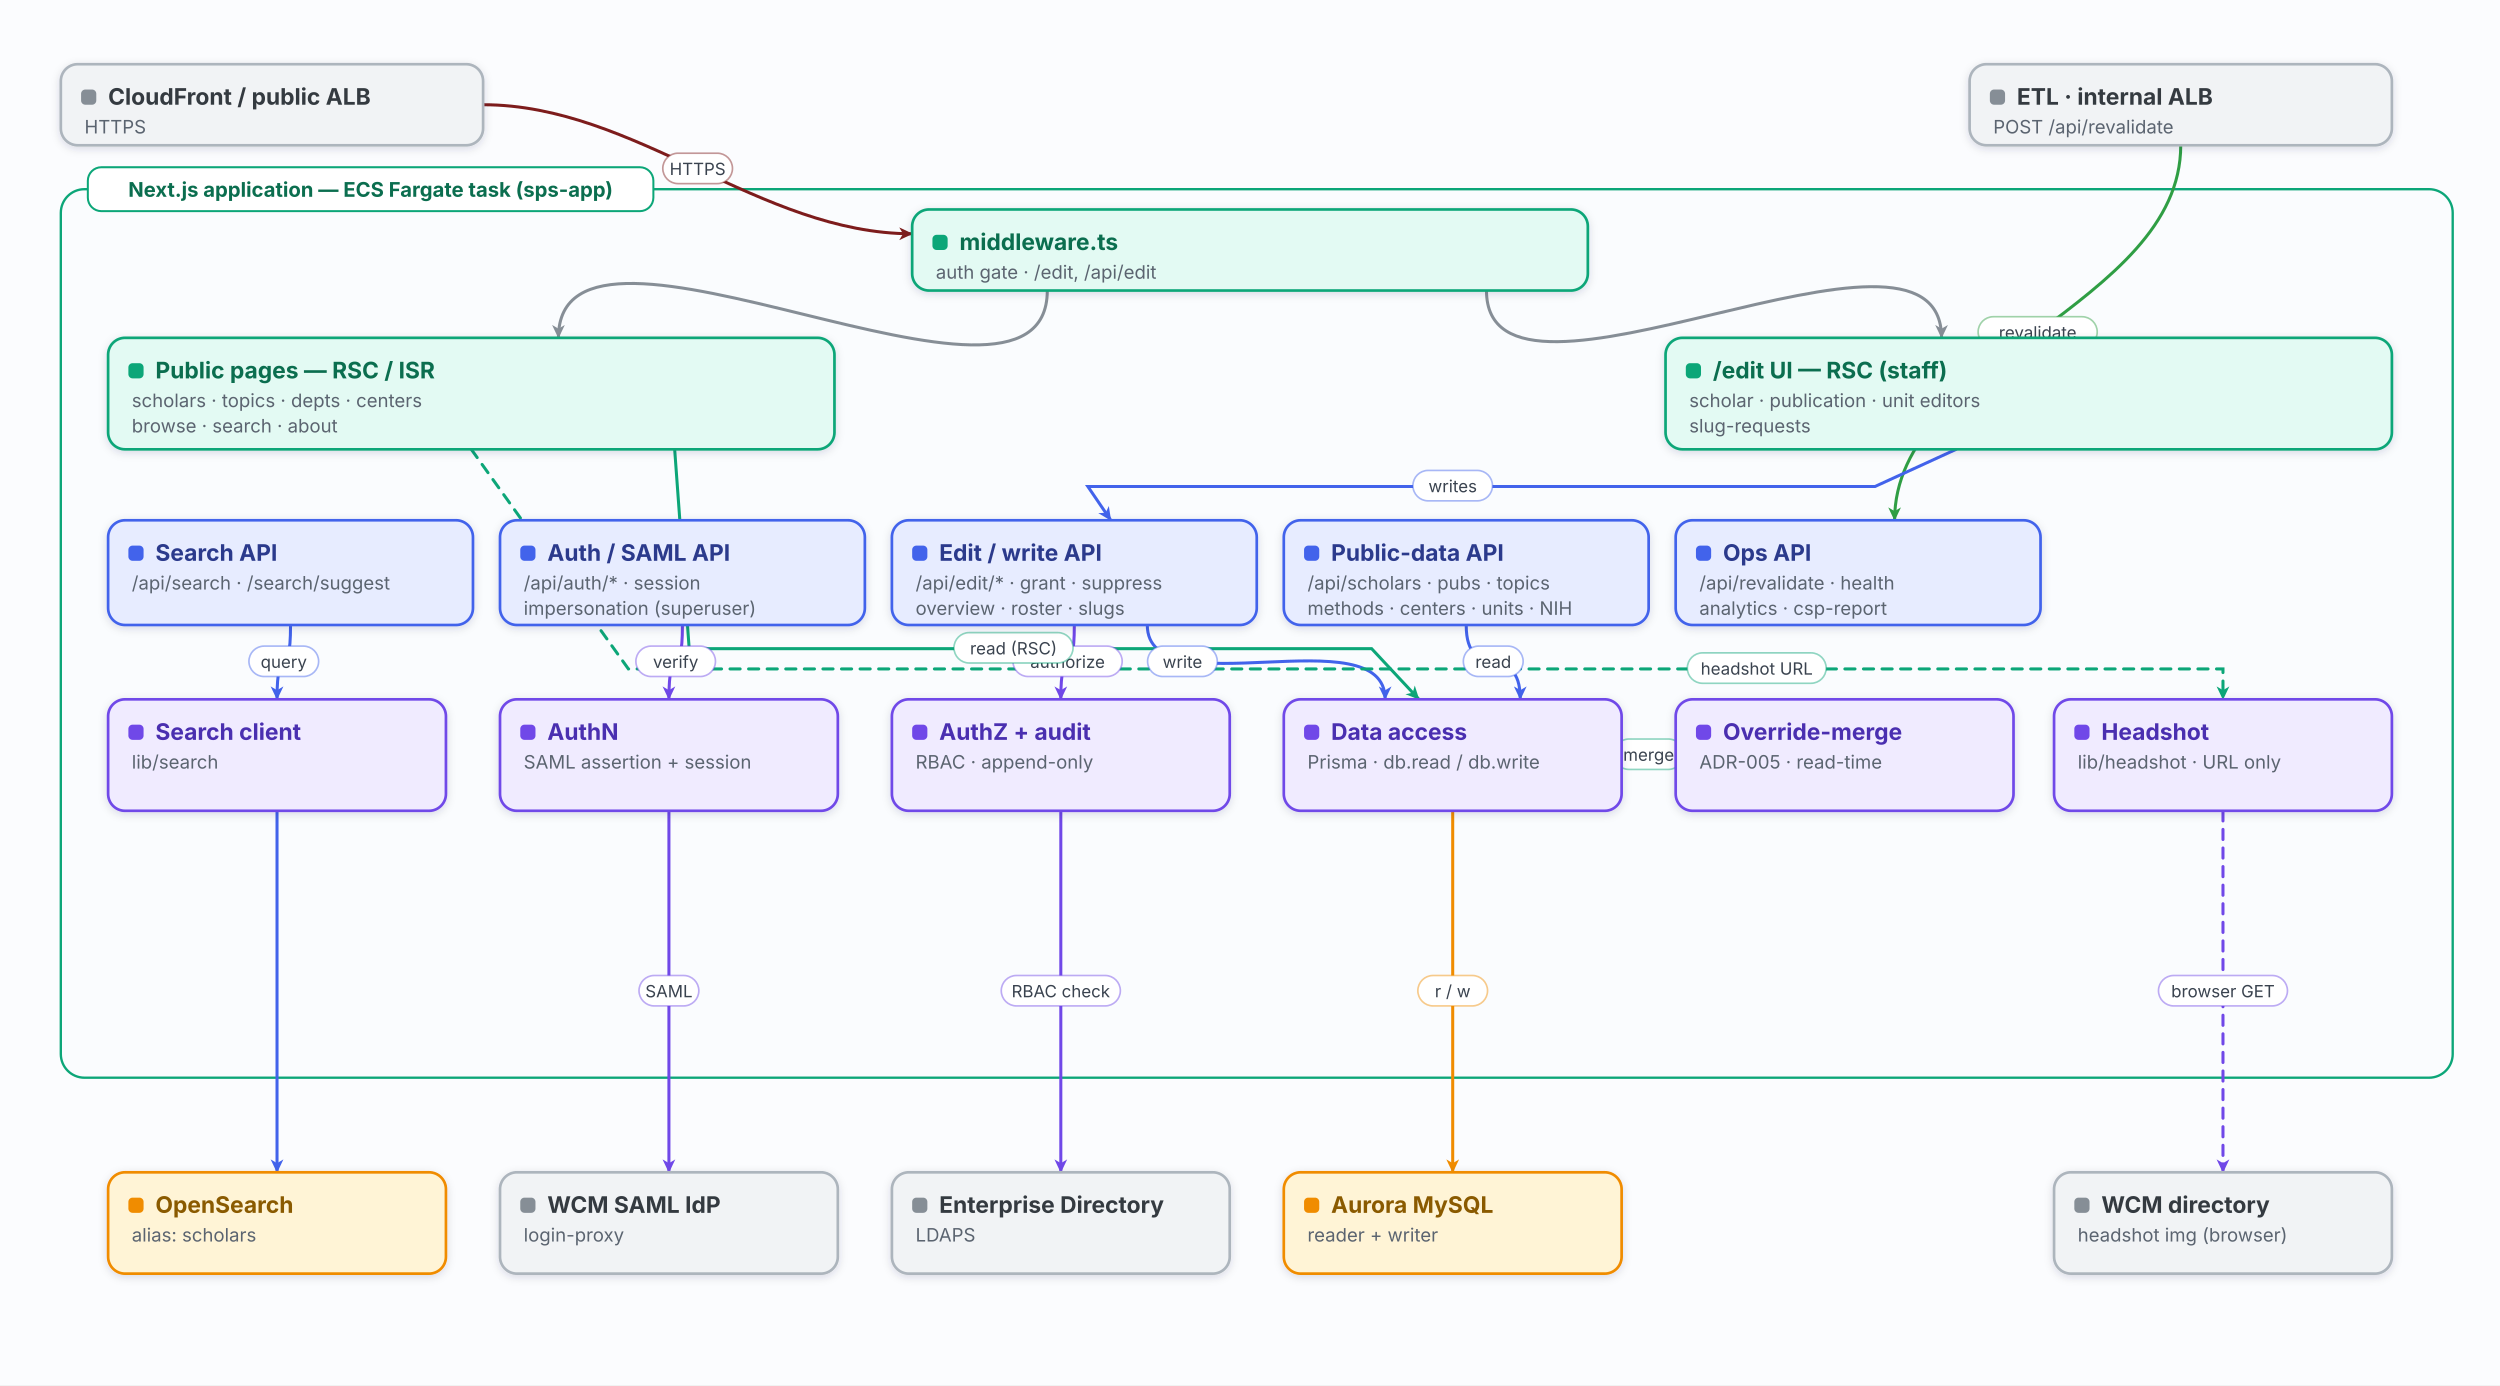
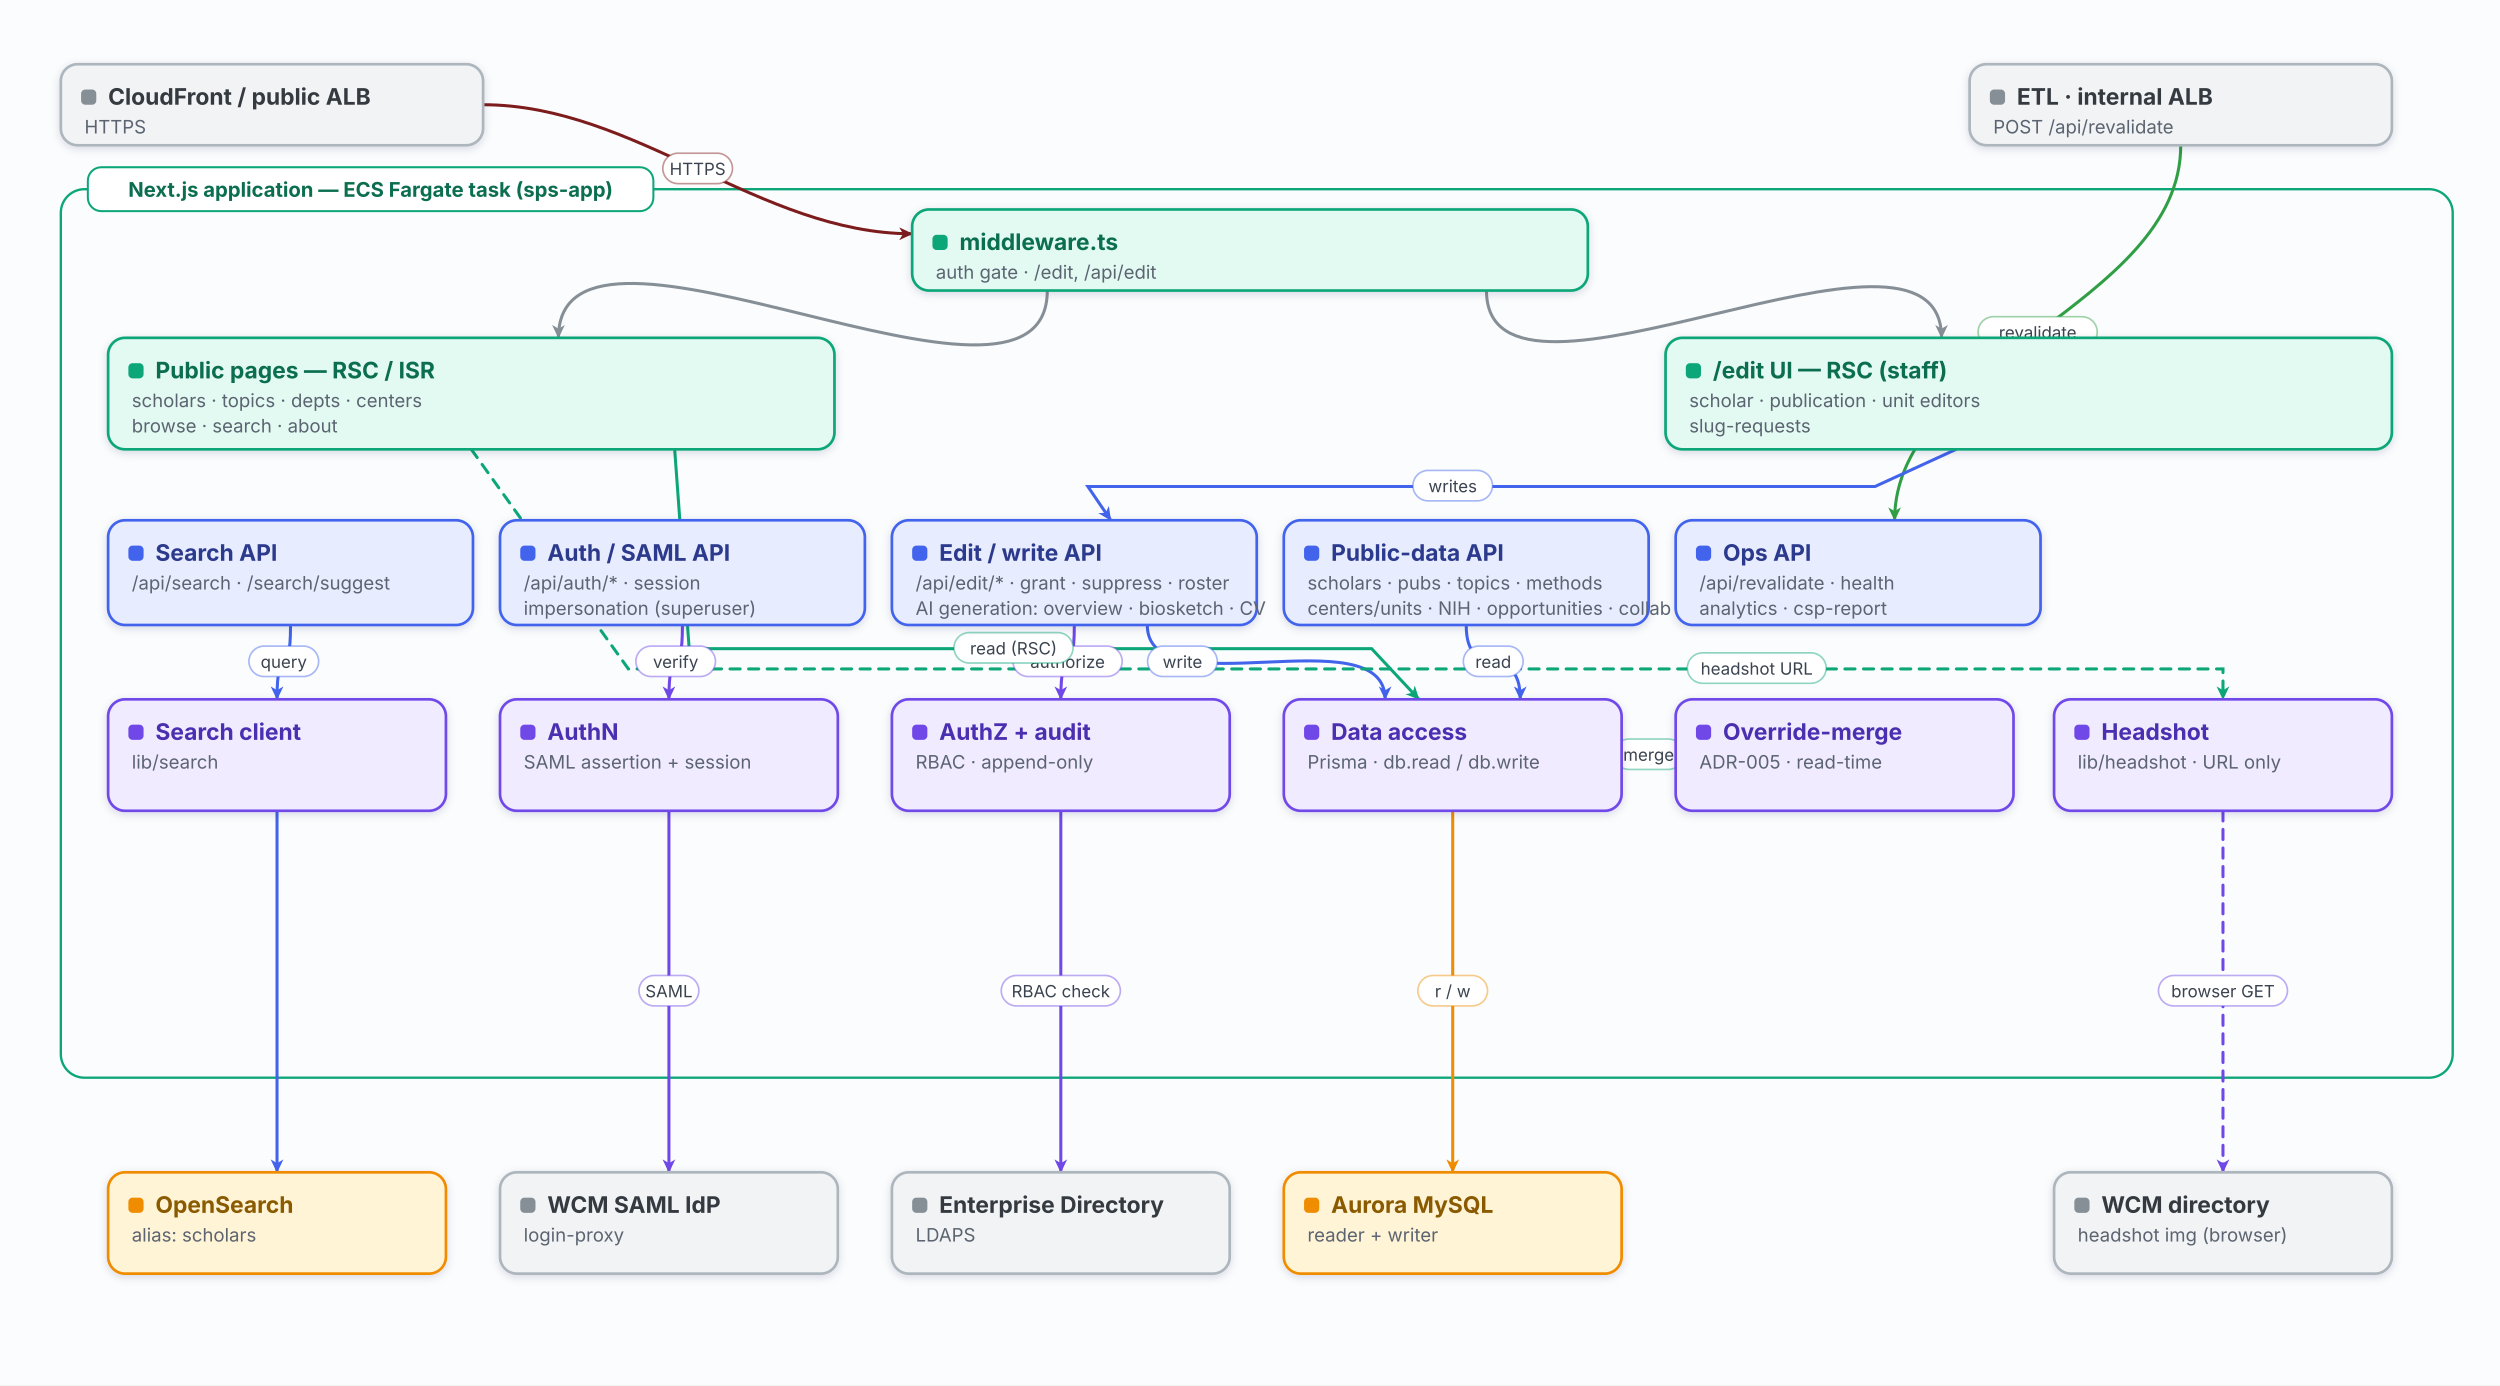
<svg xmlns="http://www.w3.org/2000/svg" viewBox="0 0 1480 820" width="1480" height="820" font-family="Inter,-apple-system,Segoe UI,Helvetica,Arial,sans-serif">
  <rect width="100%" height="100%" fill="#fbfcfe" />
  <defs>
    <filter id="sh" x="-25%" y="-25%" width="150%" height="150%">
      <feDropShadow dx="0" dy="1.4" stdDeviation="2.4" flood-color="#0b1f3a" flood-opacity="0.14" />
    </filter>
    <marker id="mGray" viewBox="0 0 10 10" refX="9" refY="5" markerWidth="9" markerHeight="9" markerUnits="userSpaceOnUse" orient="auto-start-reverse">
      <path d="M0.5,0.8 L9.4,5 L0.5,9.2 L3,5 Z" fill="#868e96" />
    </marker>
    <marker id="mMaroon" viewBox="0 0 10 10" refX="9" refY="5" markerWidth="9" markerHeight="9" markerUnits="userSpaceOnUse" orient="auto-start-reverse">
      <path d="M0.5,0.8 L9.4,5 L0.5,9.2 L3,5 Z" fill="#7d1c1c" />
    </marker>
    <marker id="mRed" viewBox="0 0 10 10" refX="9" refY="5" markerWidth="9" markerHeight="9" markerUnits="userSpaceOnUse" orient="auto-start-reverse">
      <path d="M0.5,0.8 L9.4,5 L0.5,9.2 L3,5 Z" fill="#e03131" />
    </marker>
    <marker id="mGreen" viewBox="0 0 10 10" refX="9" refY="5" markerWidth="9" markerHeight="9" markerUnits="userSpaceOnUse" orient="auto-start-reverse">
      <path d="M0.5,0.8 L9.4,5 L0.5,9.2 L3,5 Z" fill="#2f9e44" />
    </marker>
    <marker id="mIndigo" viewBox="0 0 10 10" refX="9" refY="5" markerWidth="9" markerHeight="9" markerUnits="userSpaceOnUse" orient="auto-start-reverse">
      <path d="M0.5,0.8 L9.4,5 L0.5,9.2 L3,5 Z" fill="#4263eb" />
    </marker>
    <marker id="mViolet" viewBox="0 0 10 10" refX="9" refY="5" markerWidth="9" markerHeight="9" markerUnits="userSpaceOnUse" orient="auto-start-reverse">
      <path d="M0.5,0.8 L9.4,5 L0.5,9.2 L3,5 Z" fill="#7048e8" />
    </marker>
    <marker id="mAmber" viewBox="0 0 10 10" refX="9" refY="5" markerWidth="9" markerHeight="9" markerUnits="userSpaceOnUse" orient="auto-start-reverse">
      <path d="M0.5,0.8 L9.4,5 L0.5,9.2 L3,5 Z" fill="#f08c00" />
    </marker>
    <marker id="mTeal" viewBox="0 0 10 10" refX="9" refY="5" markerWidth="9" markerHeight="9" markerUnits="userSpaceOnUse" orient="auto-start-reverse">
      <path d="M0.5,0.8 L9.4,5 L0.5,9.2 L3,5 Z" fill="#0ca678" />
    </marker>
  </defs>
  <rect x="36" y="112" width="1416" height="526" rx="14" fill="#e3faf3" fill-opacity="0.03" stroke="#0ca678" stroke-width="1.4" />
  <path d="M286,62 C376.182,62 449.818,138.4 540,138.4" fill="none" stroke="#7d1c1c" stroke-width="1.8" stroke-linecap="round" marker-end="url(#mMaroon)" />
  <path d="M1291,86 C1291,180.945 1121.6,213.055 1121.6,308" fill="none" stroke="#2f9e44" stroke-width="1.8" stroke-linecap="round" marker-end="url(#mGreen)" />
  <path d="M620,172 C620,270.855 330.6,101.145 330.6,200" fill="none" stroke="#868e96" stroke-width="1.8" stroke-linecap="round" marker-end="url(#mGray)" />
  <path d="M880,172 C880,264.089 1149.4,107.911 1149.4,200" fill="none" stroke="#868e96" stroke-width="1.8" stroke-linecap="round" marker-end="url(#mGray)" />
  <path d="M172,370 C172,406 164,378 164,414" fill="none" stroke="#4263eb" stroke-width="1.8" stroke-linecap="round" marker-end="url(#mIndigo)" />
  <path d="M404,370 C404,406 396,378 396,414" fill="none" stroke="#7048e8" stroke-width="1.8" stroke-linecap="round" marker-end="url(#mViolet)" />
  <path d="M636,370 C636,406 628,378 628,414" fill="none" stroke="#7048e8" stroke-width="1.8" stroke-linecap="round" marker-end="url(#mViolet)" />
  <path d="M868,370 C868,406 900,378 900,414" fill="none" stroke="#4263eb" stroke-width="1.8" stroke-linecap="round" marker-end="url(#mIndigo)" />
  <path d="M164,480 C164,552.76 164,621.24 164,694" fill="none" stroke="#4263eb" stroke-width="1.8" stroke-linecap="round" marker-end="url(#mIndigo)" />
  <path d="M396,480 C396,552.76 396,621.24 396,694" fill="none" stroke="#7048e8" stroke-width="1.8" stroke-linecap="round" marker-end="url(#mViolet)" />
  <path d="M628,480 C628,552.76 628,621.24 628,694" fill="none" stroke="#7048e8" stroke-width="1.8" stroke-linecap="round" marker-end="url(#mViolet)" />
  <path d="M860,480 C860,552.76 860,621.24 860,694" fill="none" stroke="#f08c00" stroke-width="1.8" stroke-linecap="round" marker-end="url(#mAmber)" />
  <path d="M1316,480 C1316,552.76 1316,621.24 1316,694" fill="none" stroke="#7048e8" stroke-width="1.8" stroke-linecap="round" stroke-dasharray="6 5" marker-end="url(#mViolet)" />
  <path d="M1158,266 L1110,288 L644,288 L657.6,308" fill="none" stroke="#4263eb" stroke-width="1.8" stroke-linecap="round" marker-end="url(#mIndigo)" />
  <path d="M679.2,370 C679.2,420.155 820,363.845 820,414" fill="none" stroke="#4263eb" stroke-width="1.8" stroke-linecap="round" marker-end="url(#mIndigo)" />
  <path d="M399.4,266 L408,384 L812,384 L840,414" fill="none" stroke="#0ca678" stroke-width="1.8" stroke-linecap="round" marker-end="url(#mTeal)" />
  <path d="M279,266 L372,396 L1316,396 L1316,414" fill="none" stroke="#0ca678" stroke-width="1.8" stroke-linecap="round" stroke-dasharray="6 5" marker-end="url(#mTeal)" />
  <path d="M992,447 C956,447 996,447 960,447" fill="none" stroke="#0ca678" stroke-width="1.8" stroke-linecap="round" stroke-dasharray="6 5" marker-end="url(#mTeal)" />
  <rect x="392.375" y="90.7" width="41.25" height="18" rx="9" fill="#ffffff" stroke="#7d1c1c" stroke-opacity="0.45" />
  <text x="413" y="103.6" font-size="10" fill="#3a434f" text-anchor="middle">HTTPS</text>
  <rect x="1171.05" y="187.5" width="70.5" height="18" rx="9" fill="#ffffff" stroke="#2f9e44" stroke-opacity="0.45" />
  <text x="1206.3" y="200.4" font-size="10" fill="#3a434f" text-anchor="middle">revalidate</text>
  <rect x="147.375" y="382.5" width="41.25" height="18" rx="9" fill="#ffffff" stroke="#4263eb" stroke-opacity="0.45" />
  <text x="168" y="395.4" font-size="10" fill="#3a434f" text-anchor="middle">query</text>
  <rect x="376.45" y="382.5" width="47.1" height="18" rx="9" fill="#ffffff" stroke="#7048e8" stroke-opacity="0.45" />
  <text x="400" y="395.4" font-size="10" fill="#3a434f" text-anchor="middle">verify</text>
  <rect x="599.675" y="382.5" width="64.65" height="18" rx="9" fill="#ffffff" stroke="#7048e8" stroke-opacity="0.45" />
  <text x="632" y="395.4" font-size="10" fill="#3a434f" text-anchor="middle">authorize</text>
  <rect x="866.3" y="382.5" width="35.4" height="18" rx="9" fill="#ffffff" stroke="#4263eb" stroke-opacity="0.45" />
  <text x="884" y="395.4" font-size="10" fill="#3a434f" text-anchor="middle">read</text>
  <rect x="378.3" y="577.5" width="35.4" height="18" rx="9" fill="#ffffff" stroke="#7048e8" stroke-opacity="0.45" />
  <text x="396" y="590.4" font-size="10" fill="#3a434f" text-anchor="middle">SAML</text>
  <rect x="592.75" y="577.5" width="70.5" height="18" rx="9" fill="#ffffff" stroke="#7048e8" stroke-opacity="0.45" />
  <text x="628" y="590.4" font-size="10" fill="#3a434f" text-anchor="middle">RBAC check</text>
  <rect x="839.375" y="577.5" width="41.25" height="18" rx="9" fill="#ffffff" stroke="#f08c00" stroke-opacity="0.45" />
  <text x="860" y="590.4" font-size="10" fill="#3a434f" text-anchor="middle">r / w</text>
  <rect x="1277.825" y="577.5" width="76.35" height="18" rx="9" fill="#ffffff" stroke="#7048e8" stroke-opacity="0.45" />
  <text x="1316" y="590.4" font-size="10" fill="#3a434f" text-anchor="middle">browser GET</text>
  <rect x="836.45" y="278.5" width="47.1" height="18" rx="9" fill="#ffffff" stroke="#4263eb" stroke-opacity="0.45" />
  <text x="860" y="291.4" font-size="10" fill="#3a434f" text-anchor="middle">writes</text>
  <rect x="679.375" y="382.5" width="41.25" height="18" rx="9" fill="#ffffff" stroke="#4263eb" stroke-opacity="0.45" />
  <text x="700" y="395.4" font-size="10" fill="#3a434f" text-anchor="middle">write</text>
  <rect x="564.75" y="374.5" width="70.5" height="18" rx="9" fill="#ffffff" stroke="#0ca678" stroke-opacity="0.45" />
  <text x="600" y="387.4" font-size="10" fill="#3a434f" text-anchor="middle">read (RSC)</text>
  <rect x="998.9" y="386.5" width="82.2" height="18" rx="9" fill="#ffffff" stroke="#0ca678" stroke-opacity="0.45" />
  <text x="1040" y="399.4" font-size="10" fill="#3a434f" text-anchor="middle">headshot URL</text>
  <rect x="955.375" y="437.5" width="41.25" height="18" rx="9" fill="#ffffff" stroke="#0ca678" stroke-opacity="0.45" />
  <text x="976" y="450.4" font-size="10" fill="#3a434f" text-anchor="middle">merge</text>
  <g>
    <rect x="52" y="99" width="334.8" height="26" rx="8" fill="#ffffff" stroke="#0ca678" stroke-width="1.2" />
    <text x="219.4" y="116.5" font-size="12" font-weight="700" fill="#0b6e4f" text-anchor="middle">Next.js application — ECS Fargate task (sps-app)</text>
  </g>
  <g>
    <rect x="36" y="38" width="250" height="48" rx="10" fill="#f1f3f5" stroke="#adb5bd" stroke-width="1.6" filter="url(#sh)" />
    <rect x="48" y="53" width="9" height="9" rx="2.5" fill="#868e96" />
    <text x="64" y="62" font-size="13.5" font-weight="700" fill="#343a40">CloudFront / public ALB</text>
    <text x="50" y="79" font-size="11" fill="#5b6470">HTTPS</text>
  </g>
  <g>
    <rect x="1166" y="38" width="250" height="48" rx="10" fill="#f1f3f5" stroke="#adb5bd" stroke-width="1.6" filter="url(#sh)" />
    <rect x="1178" y="53" width="9" height="9" rx="2.5" fill="#868e96" />
    <text x="1194" y="62" font-size="13.5" font-weight="700" fill="#343a40">ETL · internal ALB</text>
    <text x="1180" y="79" font-size="11" fill="#5b6470">POST /api/revalidate</text>
  </g>
  <g>
    <rect x="540" y="124" width="400" height="48" rx="10" fill="#e3faf3" stroke="#0ca678" stroke-width="1.6" filter="url(#sh)" />
    <rect x="552" y="139" width="9" height="9" rx="2.5" fill="#0ca678" />
    <text x="568" y="148" font-size="13.5" font-weight="700" fill="#0b6e4f">middleware.ts</text>
    <text x="554" y="165" font-size="11" fill="#5b6470">auth gate · /edit, /api/edit</text>
  </g>
  <g>
    <rect x="64" y="200" width="430" height="66" rx="10" fill="#e3faf3" stroke="#0ca678" stroke-width="1.6" filter="url(#sh)" />
    <rect x="76" y="215" width="9" height="9" rx="2.5" fill="#0ca678" />
    <text x="92" y="224" font-size="13.5" font-weight="700" fill="#0b6e4f">Public pages — RSC / ISR</text>
    <text x="78" y="241" font-size="11" fill="#5b6470">scholars · topics · depts · centers</text>
    <text x="78" y="256" font-size="11" fill="#5b6470">browse · search · about</text>
  </g>
  <g>
    <rect x="986" y="200" width="430" height="66" rx="10" fill="#e3faf3" stroke="#0ca678" stroke-width="1.6" filter="url(#sh)" />
    <rect x="998" y="215" width="9" height="9" rx="2.5" fill="#0ca678" />
    <text x="1014" y="224" font-size="13.5" font-weight="700" fill="#0b6e4f">/edit UI — RSC (staff)</text>
    <text x="1000" y="241" font-size="11" fill="#5b6470">scholar · publication · unit editors</text>
    <text x="1000" y="256" font-size="11" fill="#5b6470">slug-requests</text>
  </g>
  <g>
    <rect x="64" y="308" width="216" height="62" rx="10" fill="#e7ecff" stroke="#4263eb" stroke-width="1.6" filter="url(#sh)" />
    <rect x="76" y="323" width="9" height="9" rx="2.5" fill="#4263eb" />
    <text x="92" y="332" font-size="13.5" font-weight="700" fill="#2b3a8c">Search API</text>
    <text x="78" y="349" font-size="11" fill="#5b6470">/api/search · /search/suggest</text>
  </g>
  <g>
    <rect x="296" y="308" width="216" height="62" rx="10" fill="#e7ecff" stroke="#4263eb" stroke-width="1.6" filter="url(#sh)" />
    <rect x="308" y="323" width="9" height="9" rx="2.5" fill="#4263eb" />
    <text x="324" y="332" font-size="13.5" font-weight="700" fill="#2b3a8c">Auth / SAML API</text>
    <text x="310" y="349" font-size="11" fill="#5b6470">/api/auth/* · session</text>
    <text x="310" y="364" font-size="11" fill="#5b6470">impersonation (superuser)</text>
  </g>
  <g>
    <rect x="528" y="308" width="216" height="62" rx="10" fill="#e7ecff" stroke="#4263eb" stroke-width="1.6" filter="url(#sh)" />
    <rect x="540" y="323" width="9" height="9" rx="2.5" fill="#4263eb" />
    <text x="556" y="332" font-size="13.5" font-weight="700" fill="#2b3a8c">Edit / write API</text>
-     <text x="542" y="349" font-size="11" fill="#5b6470">/api/edit/* · grant · suppress</text>
-     <text x="542" y="364" font-size="11" fill="#5b6470">overview · roster · slugs</text>
+     <text x="542" y="349" font-size="11" fill="#5b6470">/api/edit/* · grant · suppress · roster</text>
+     <text x="542" y="364" font-size="11" fill="#5b6470">AI generation: overview · biosketch · CV</text>
  </g>
  <g>
    <rect x="760" y="308" width="216" height="62" rx="10" fill="#e7ecff" stroke="#4263eb" stroke-width="1.6" filter="url(#sh)" />
    <rect x="772" y="323" width="9" height="9" rx="2.5" fill="#4263eb" />
    <text x="788" y="332" font-size="13.5" font-weight="700" fill="#2b3a8c">Public-data API</text>
-     <text x="774" y="349" font-size="11" fill="#5b6470">/api/scholars · pubs · topics</text>
-     <text x="774" y="364" font-size="11" fill="#5b6470">methods · centers · units · NIH</text>
+     <text x="774" y="349" font-size="11" fill="#5b6470">scholars · pubs · topics · methods</text>
+     <text x="774" y="364" font-size="11" fill="#5b6470">centers/units · NIH · opportunities · collab</text>
  </g>
  <g>
    <rect x="992" y="308" width="216" height="62" rx="10" fill="#e7ecff" stroke="#4263eb" stroke-width="1.6" filter="url(#sh)" />
    <rect x="1004" y="323" width="9" height="9" rx="2.5" fill="#4263eb" />
    <text x="1020" y="332" font-size="13.5" font-weight="700" fill="#2b3a8c">Ops API</text>
    <text x="1006" y="349" font-size="11" fill="#5b6470">/api/revalidate · health</text>
    <text x="1006" y="364" font-size="11" fill="#5b6470">analytics · csp-report</text>
  </g>
  <g>
    <rect x="64" y="414" width="200" height="66" rx="10" fill="#f0ebff" stroke="#7048e8" stroke-width="1.6" filter="url(#sh)" />
    <rect x="76" y="429" width="9" height="9" rx="2.5" fill="#7048e8" />
    <text x="92" y="438" font-size="13.5" font-weight="700" fill="#4a2fb0">Search client</text>
    <text x="78" y="455" font-size="11" fill="#5b6470">lib/search</text>
  </g>
  <g>
    <rect x="296" y="414" width="200" height="66" rx="10" fill="#f0ebff" stroke="#7048e8" stroke-width="1.6" filter="url(#sh)" />
    <rect x="308" y="429" width="9" height="9" rx="2.5" fill="#7048e8" />
    <text x="324" y="438" font-size="13.5" font-weight="700" fill="#4a2fb0">AuthN</text>
    <text x="310" y="455" font-size="11" fill="#5b6470">SAML assertion + session</text>
  </g>
  <g>
    <rect x="528" y="414" width="200" height="66" rx="10" fill="#f0ebff" stroke="#7048e8" stroke-width="1.6" filter="url(#sh)" />
    <rect x="540" y="429" width="9" height="9" rx="2.5" fill="#7048e8" />
    <text x="556" y="438" font-size="13.5" font-weight="700" fill="#4a2fb0">AuthZ + audit</text>
    <text x="542" y="455" font-size="11" fill="#5b6470">RBAC · append-only</text>
  </g>
  <g>
    <rect x="760" y="414" width="200" height="66" rx="10" fill="#f0ebff" stroke="#7048e8" stroke-width="1.6" filter="url(#sh)" />
    <rect x="772" y="429" width="9" height="9" rx="2.5" fill="#7048e8" />
    <text x="788" y="438" font-size="13.5" font-weight="700" fill="#4a2fb0">Data access</text>
    <text x="774" y="455" font-size="11" fill="#5b6470">Prisma · db.read / db.write</text>
  </g>
  <g>
    <rect x="992" y="414" width="200" height="66" rx="10" fill="#f0ebff" stroke="#7048e8" stroke-width="1.6" filter="url(#sh)" />
    <rect x="1004" y="429" width="9" height="9" rx="2.5" fill="#7048e8" />
    <text x="1020" y="438" font-size="13.5" font-weight="700" fill="#4a2fb0">Override-merge</text>
    <text x="1006" y="455" font-size="11" fill="#5b6470">ADR-005 · read-time</text>
  </g>
  <g>
    <rect x="1216" y="414" width="200" height="66" rx="10" fill="#f0ebff" stroke="#7048e8" stroke-width="1.6" filter="url(#sh)" />
    <rect x="1228" y="429" width="9" height="9" rx="2.5" fill="#7048e8" />
    <text x="1244" y="438" font-size="13.5" font-weight="700" fill="#4a2fb0">Headshot</text>
    <text x="1230" y="455" font-size="11" fill="#5b6470">lib/headshot · URL only</text>
  </g>
  <g>
    <rect x="64" y="694" width="200" height="60" rx="10" fill="#fff4d6" stroke="#f08c00" stroke-width="1.6" filter="url(#sh)" />
    <rect x="76" y="709" width="9" height="9" rx="2.5" fill="#f08c00" />
    <text x="92" y="718" font-size="13.5" font-weight="700" fill="#8a5a00">OpenSearch</text>
    <text x="78" y="735" font-size="11" fill="#5b6470">alias: scholars</text>
  </g>
  <g>
    <rect x="296" y="694" width="200" height="60" rx="10" fill="#f1f3f5" stroke="#adb5bd" stroke-width="1.6" filter="url(#sh)" />
    <rect x="308" y="709" width="9" height="9" rx="2.5" fill="#868e96" />
    <text x="324" y="718" font-size="13.5" font-weight="700" fill="#343a40">WCM SAML IdP</text>
    <text x="310" y="735" font-size="11" fill="#5b6470">login-proxy</text>
  </g>
  <g>
    <rect x="528" y="694" width="200" height="60" rx="10" fill="#f1f3f5" stroke="#adb5bd" stroke-width="1.6" filter="url(#sh)" />
    <rect x="540" y="709" width="9" height="9" rx="2.5" fill="#868e96" />
    <text x="556" y="718" font-size="13.5" font-weight="700" fill="#343a40">Enterprise Directory</text>
    <text x="542" y="735" font-size="11" fill="#5b6470">LDAPS</text>
  </g>
  <g>
    <rect x="760" y="694" width="200" height="60" rx="10" fill="#fff4d6" stroke="#f08c00" stroke-width="1.6" filter="url(#sh)" />
    <rect x="772" y="709" width="9" height="9" rx="2.5" fill="#f08c00" />
    <text x="788" y="718" font-size="13.5" font-weight="700" fill="#8a5a00">Aurora MySQL</text>
    <text x="774" y="735" font-size="11" fill="#5b6470">reader + writer</text>
  </g>
  <g>
    <rect x="1216" y="694" width="200" height="60" rx="10" fill="#f1f3f5" stroke="#adb5bd" stroke-width="1.6" filter="url(#sh)" />
    <rect x="1228" y="709" width="9" height="9" rx="2.5" fill="#868e96" />
    <text x="1244" y="718" font-size="13.5" font-weight="700" fill="#343a40">WCM directory</text>
    <text x="1230" y="735" font-size="11" fill="#5b6470">headshot img (browser)</text>
  </g>
</svg>
